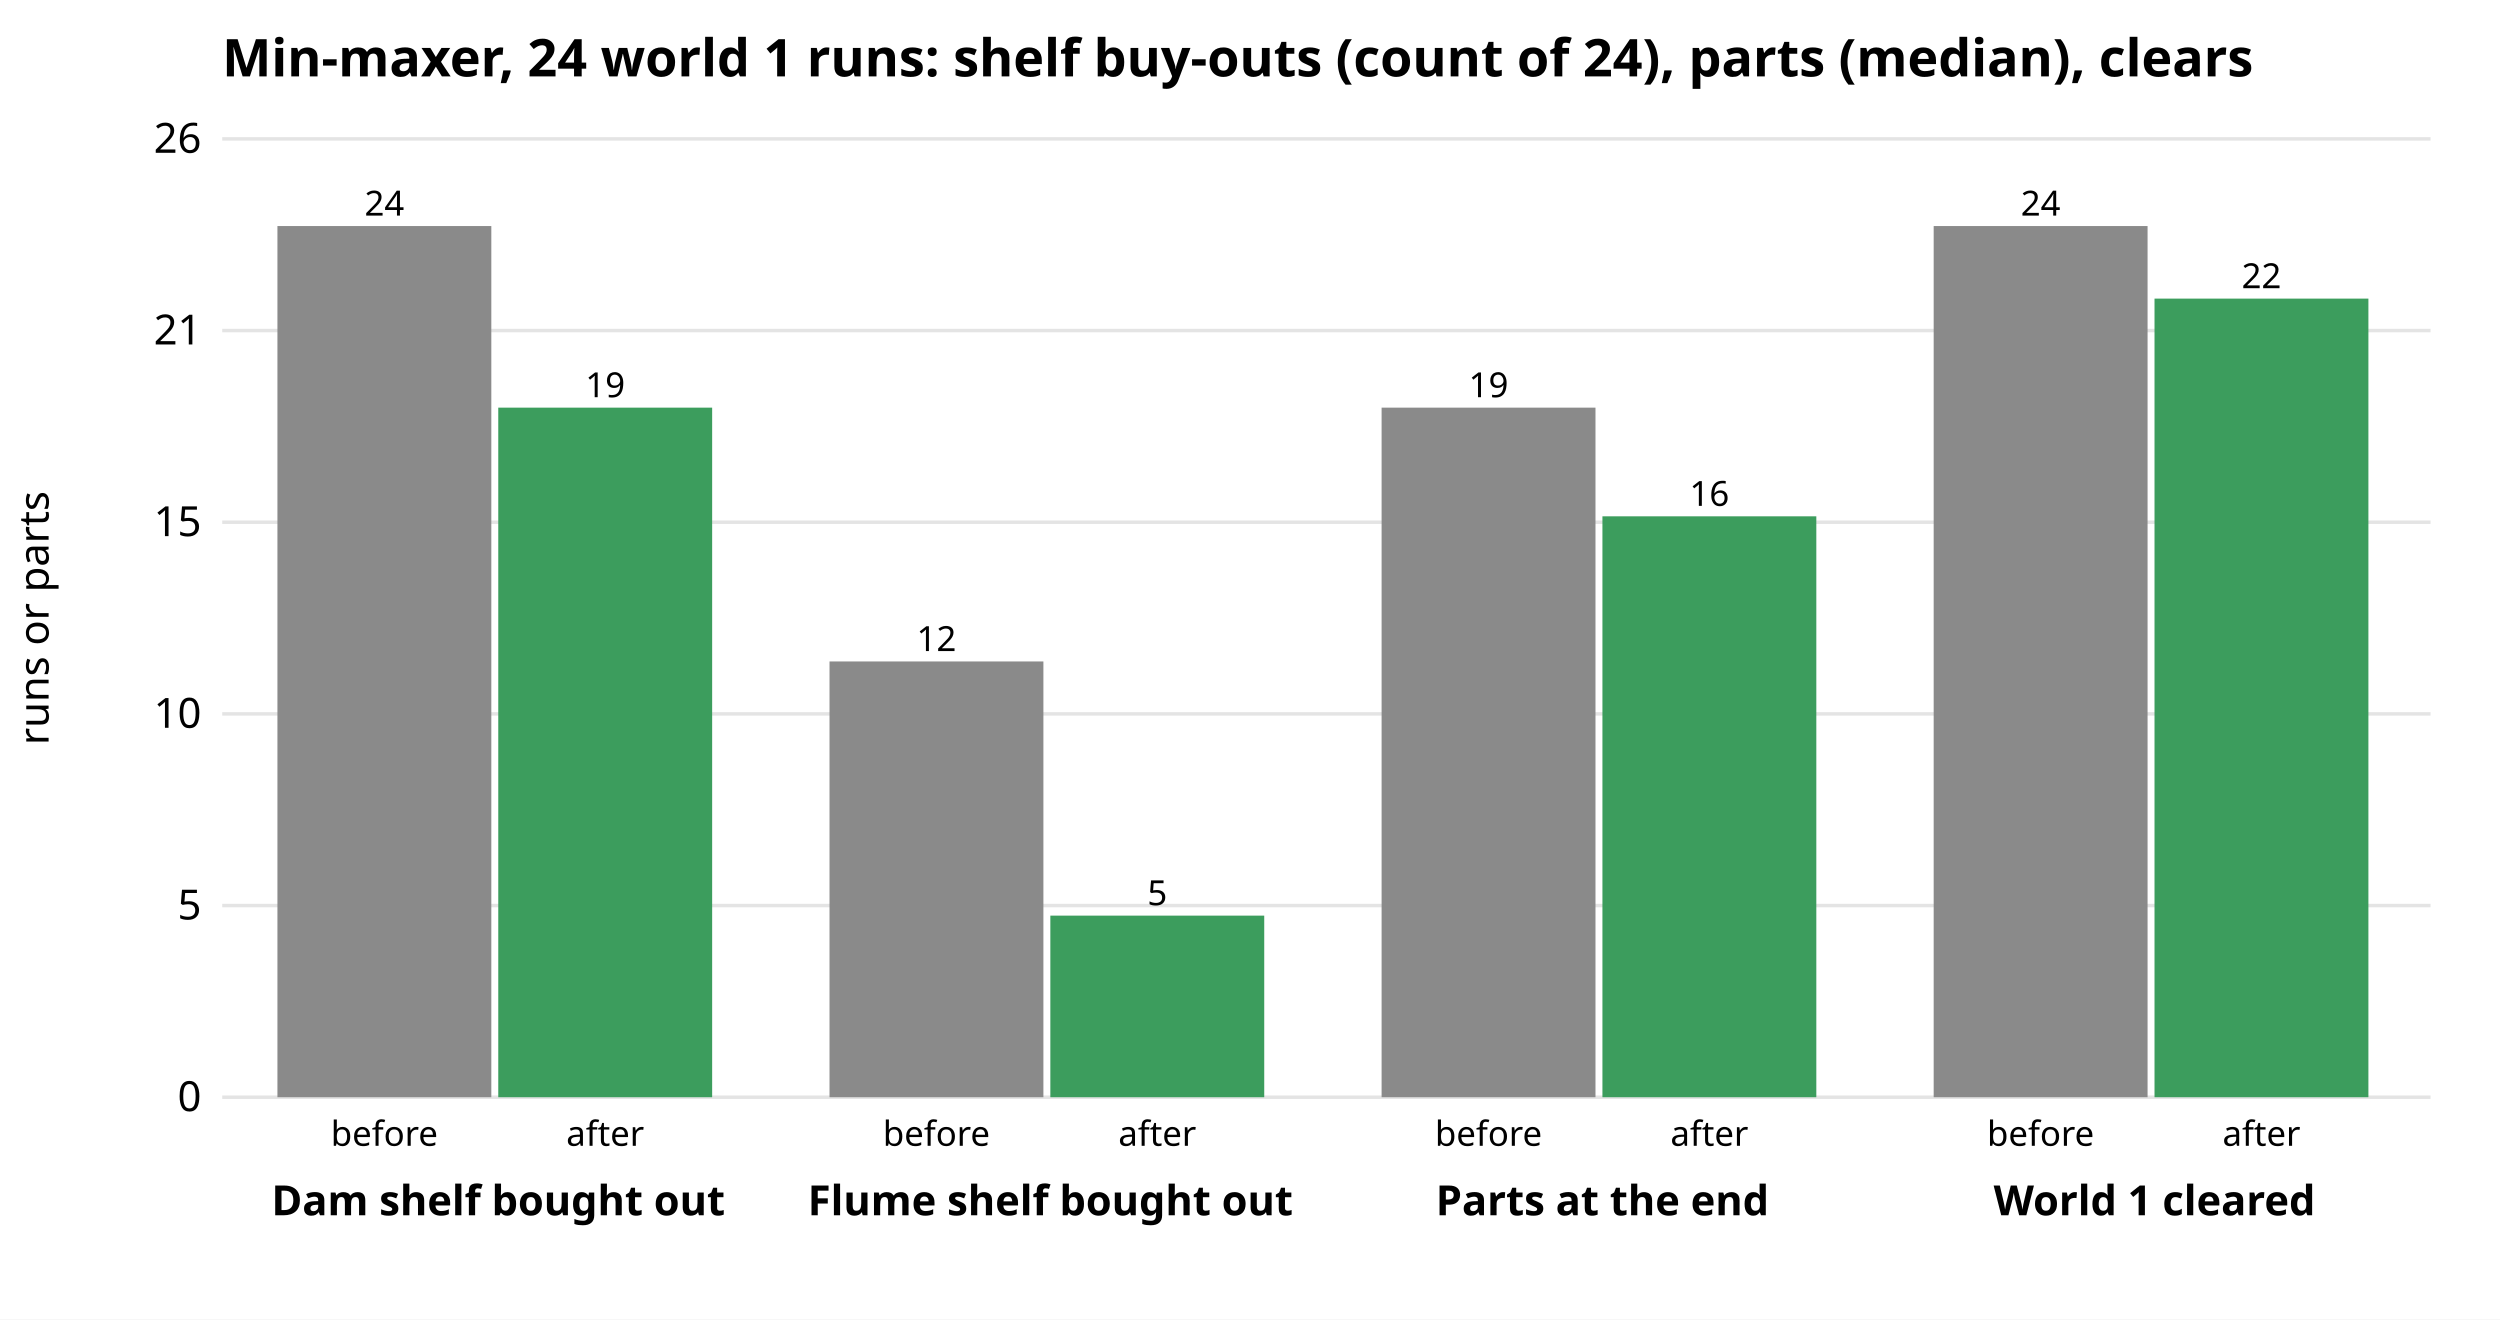
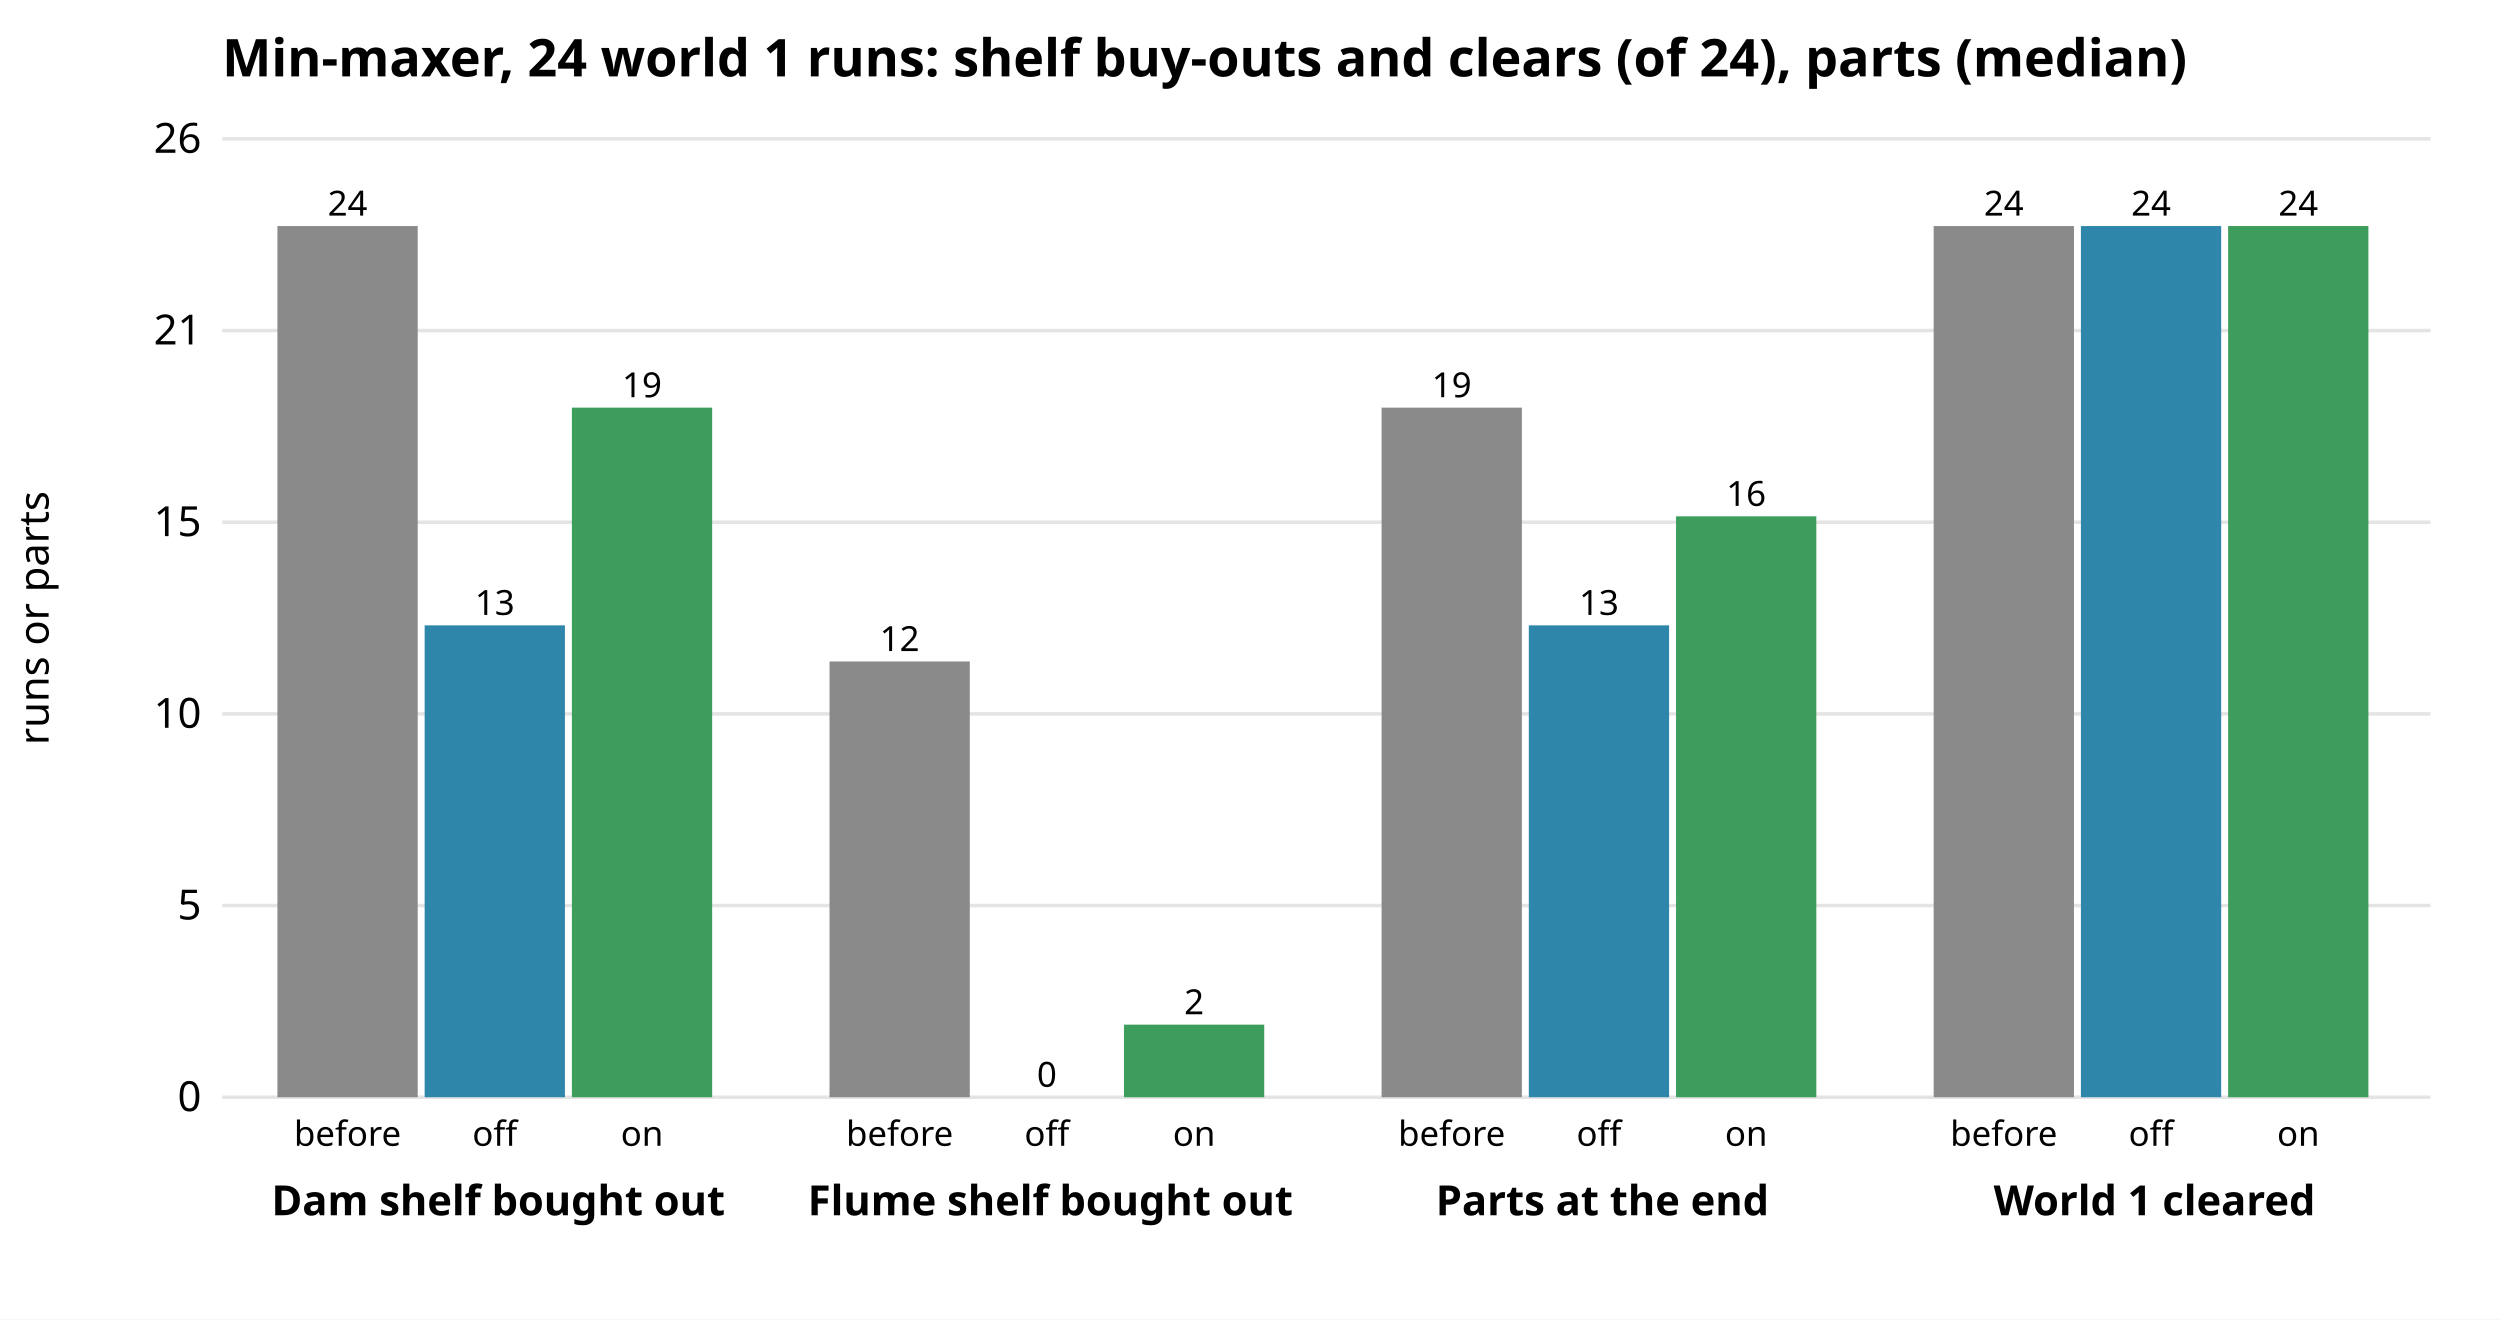
<svg xmlns="http://www.w3.org/2000/svg" width="720" height="380" font-family="sans-serif" font-size="12">
  <rect width="100%" height="100%" fill="#fff" />
-   <text x="64" y="22" font-size="15" font-weight="bold">Min-maxer, 24 world 1 runs: shelf buy-outs (count of 24), parts (median), clears</text>
+   <text x="64" y="22" font-size="15" font-weight="bold">Min-maxer, 24 world 1 runs: shelf buy-outs and clears (of 24), parts (median)</text>
  <line x1="64" x2="700" y1="316.0" y2="316.0" stroke="#e4e4e4" />
  <text x="58" y="320.0" text-anchor="end">0</text>
  <line x1="64" x2="700" y1="260.8" y2="260.8" stroke="#e4e4e4" />
  <text x="58" y="264.8" text-anchor="end">5</text>
  <line x1="64" x2="700" y1="205.6" y2="205.6" stroke="#e4e4e4" />
  <text x="58" y="209.6" text-anchor="end">10</text>
  <line x1="64" x2="700" y1="150.4" y2="150.4" stroke="#e4e4e4" />
  <text x="58" y="154.4" text-anchor="end">15</text>
  <line x1="64" x2="700" y1="95.2" y2="95.2" stroke="#e4e4e4" />
  <text x="58" y="99.2" text-anchor="end">21</text>
  <line x1="64" x2="700" y1="40.0" y2="40.0" stroke="#e4e4e4" />
  <text x="58" y="44.0" text-anchor="end">26</text>
  <text x="14" y="178" transform="rotate(-90 14 178)" text-anchor="middle">runs or parts</text>
-   <rect x="79.9" y="65.1" width="61.6" height="250.9" fill="#8a8a8a" />
-   <text x="110.7" y="62.1" text-anchor="middle" font-size="10">24</text>
-   <text x="110.7" y="330" text-anchor="middle" font-size="10">before</text>
-   <rect x="143.5" y="117.4" width="61.6" height="198.6" fill="#3c9d5d" />
-   <text x="174.3" y="114.4" text-anchor="middle" font-size="10">19</text>
-   <text x="174.3" y="330" text-anchor="middle" font-size="10">after</text>
+   <rect x="79.9" y="65.1" width="40.4" height="250.9" fill="#8a8a8a" />
+   <text x="100.1" y="62.1" text-anchor="middle" font-size="10">24</text>
+   <text x="100.1" y="330" text-anchor="middle" font-size="10">before</text>
+   <rect x="122.3" y="180.1" width="40.4" height="135.9" fill="#2e86ab" />
+   <text x="142.5" y="177.1" text-anchor="middle" font-size="10">13</text>
+   <text x="142.5" y="330" text-anchor="middle" font-size="10">off</text>
+   <rect x="164.7" y="117.4" width="40.4" height="198.6" fill="#3c9d5d" />
+   <text x="184.9" y="114.4" text-anchor="middle" font-size="10">19</text>
+   <text x="184.9" y="330" text-anchor="middle" font-size="10">on</text>
  <text x="143.5" y="350" text-anchor="middle" font-weight="bold">Dam shelf bought out</text>
-   <rect x="238.9" y="190.5" width="61.6" height="125.5" fill="#8a8a8a" />
-   <text x="269.7" y="187.5" text-anchor="middle" font-size="10">12</text>
-   <text x="269.7" y="330" text-anchor="middle" font-size="10">before</text>
-   <rect x="302.5" y="263.7" width="61.6" height="52.3" fill="#3c9d5d" />
-   <text x="333.3" y="260.7" text-anchor="middle" font-size="10">5</text>
-   <text x="333.3" y="330" text-anchor="middle" font-size="10">after</text>
+   <rect x="238.9" y="190.5" width="40.4" height="125.5" fill="#8a8a8a" />
+   <text x="259.1" y="187.5" text-anchor="middle" font-size="10">12</text>
+   <text x="259.1" y="330" text-anchor="middle" font-size="10">before</text>
+   <rect x="281.3" y="316.0" width="40.4" height="0.0" fill="#2e86ab" />
+   <text x="301.5" y="313.0" text-anchor="middle" font-size="10">0</text>
+   <text x="301.5" y="330" text-anchor="middle" font-size="10">off</text>
+   <rect x="323.7" y="295.1" width="40.4" height="20.9" fill="#3c9d5d" />
+   <text x="343.9" y="292.1" text-anchor="middle" font-size="10">2</text>
+   <text x="343.9" y="330" text-anchor="middle" font-size="10">on</text>
  <text x="302.5" y="350" text-anchor="middle" font-weight="bold">Flume shelf bought out</text>
-   <rect x="397.9" y="117.4" width="61.6" height="198.6" fill="#8a8a8a" />
-   <text x="428.7" y="114.4" text-anchor="middle" font-size="10">19</text>
-   <text x="428.7" y="330" text-anchor="middle" font-size="10">before</text>
-   <rect x="461.5" y="148.7" width="61.6" height="167.3" fill="#3c9d5d" />
-   <text x="492.3" y="145.7" text-anchor="middle" font-size="10">16</text>
-   <text x="492.3" y="330" text-anchor="middle" font-size="10">after</text>
+   <rect x="397.9" y="117.4" width="40.4" height="198.6" fill="#8a8a8a" />
+   <text x="418.1" y="114.4" text-anchor="middle" font-size="10">19</text>
+   <text x="418.1" y="330" text-anchor="middle" font-size="10">before</text>
+   <rect x="440.3" y="180.1" width="40.4" height="135.9" fill="#2e86ab" />
+   <text x="460.5" y="177.1" text-anchor="middle" font-size="10">13</text>
+   <text x="460.5" y="330" text-anchor="middle" font-size="10">off</text>
+   <rect x="482.7" y="148.7" width="40.4" height="167.3" fill="#3c9d5d" />
+   <text x="502.9" y="145.7" text-anchor="middle" font-size="10">16</text>
+   <text x="502.9" y="330" text-anchor="middle" font-size="10">on</text>
  <text x="461.5" y="350" text-anchor="middle" font-weight="bold">Parts at the end</text>
-   <rect x="556.9" y="65.1" width="61.6" height="250.9" fill="#8a8a8a" />
-   <text x="587.7" y="62.1" text-anchor="middle" font-size="10">24</text>
-   <text x="587.7" y="330" text-anchor="middle" font-size="10">before</text>
-   <rect x="620.5" y="86.0" width="61.6" height="230.0" fill="#3c9d5d" />
-   <text x="651.3" y="83.0" text-anchor="middle" font-size="10">22</text>
-   <text x="651.3" y="330" text-anchor="middle" font-size="10">after</text>
+   <rect x="556.9" y="65.1" width="40.4" height="250.9" fill="#8a8a8a" />
+   <text x="577.1" y="62.1" text-anchor="middle" font-size="10">24</text>
+   <text x="577.1" y="330" text-anchor="middle" font-size="10">before</text>
+   <rect x="599.3" y="65.1" width="40.4" height="250.9" fill="#2e86ab" />
+   <text x="619.5" y="62.1" text-anchor="middle" font-size="10">24</text>
+   <text x="619.5" y="330" text-anchor="middle" font-size="10">off</text>
+   <rect x="641.7" y="65.1" width="40.4" height="250.9" fill="#3c9d5d" />
+   <text x="661.9" y="62.1" text-anchor="middle" font-size="10">24</text>
+   <text x="661.9" y="330" text-anchor="middle" font-size="10">on</text>
  <text x="620.5" y="350" text-anchor="middle" font-weight="bold">World 1 cleared</text>
</svg>
